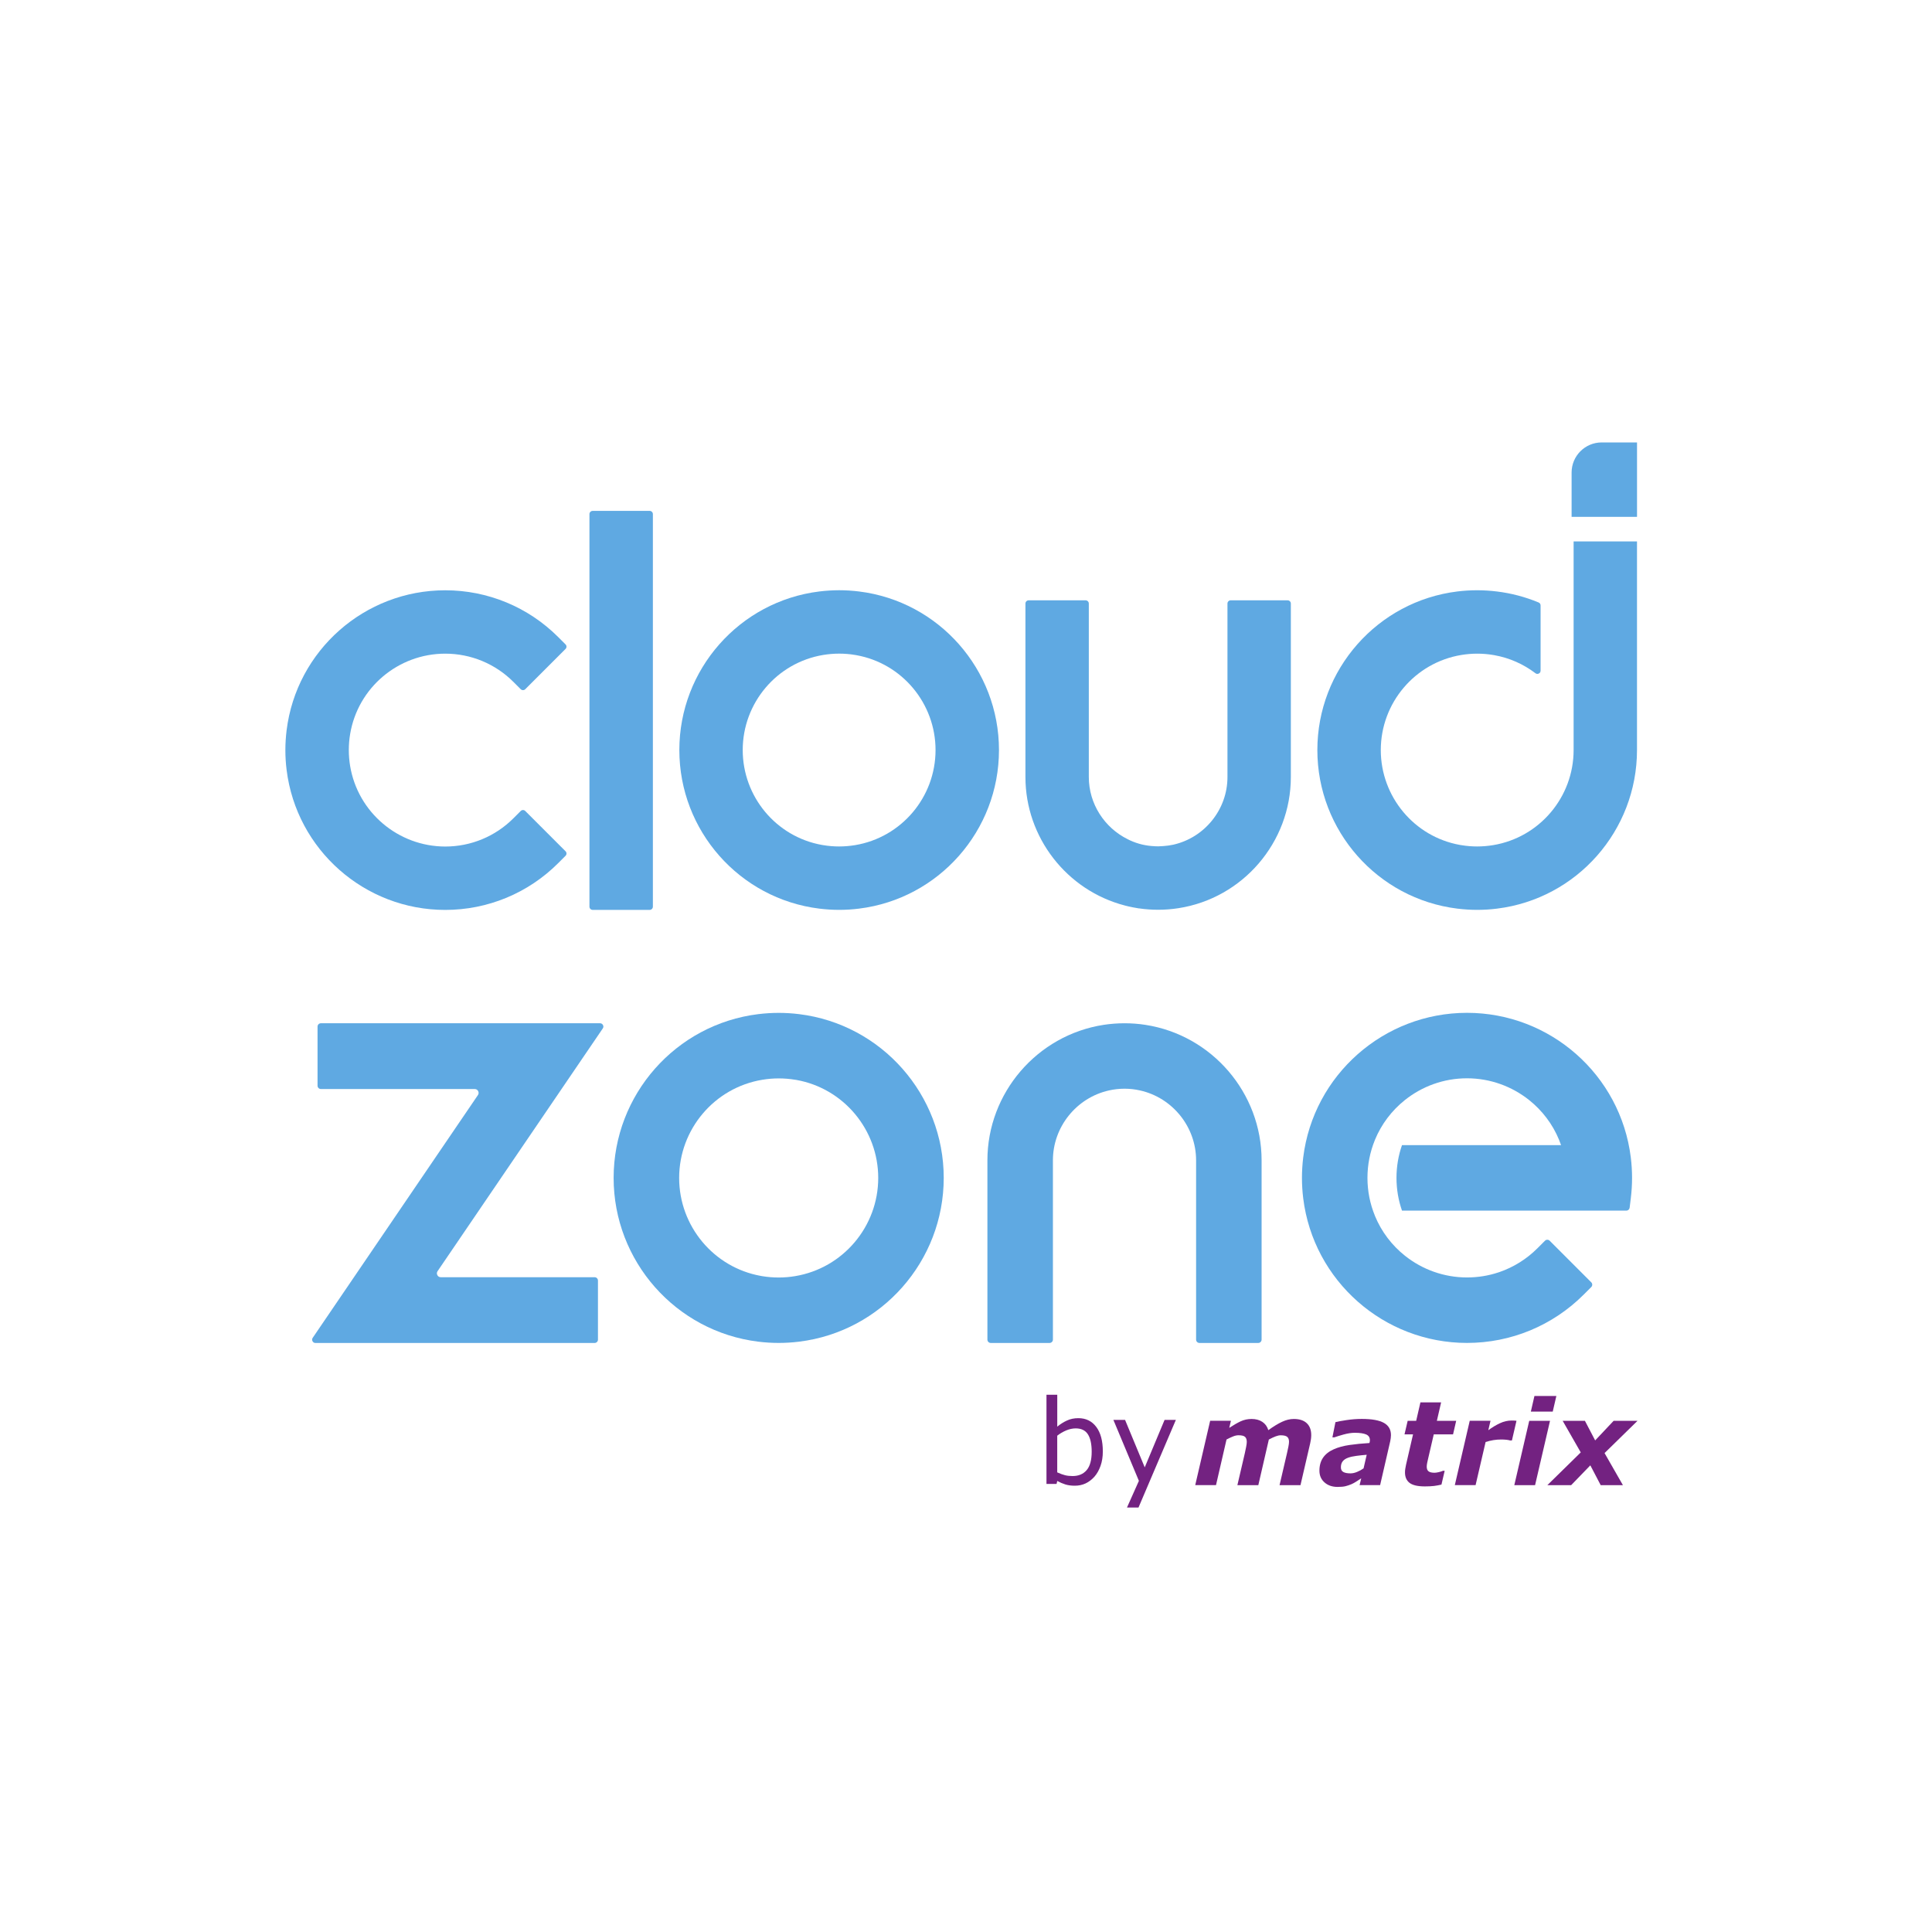
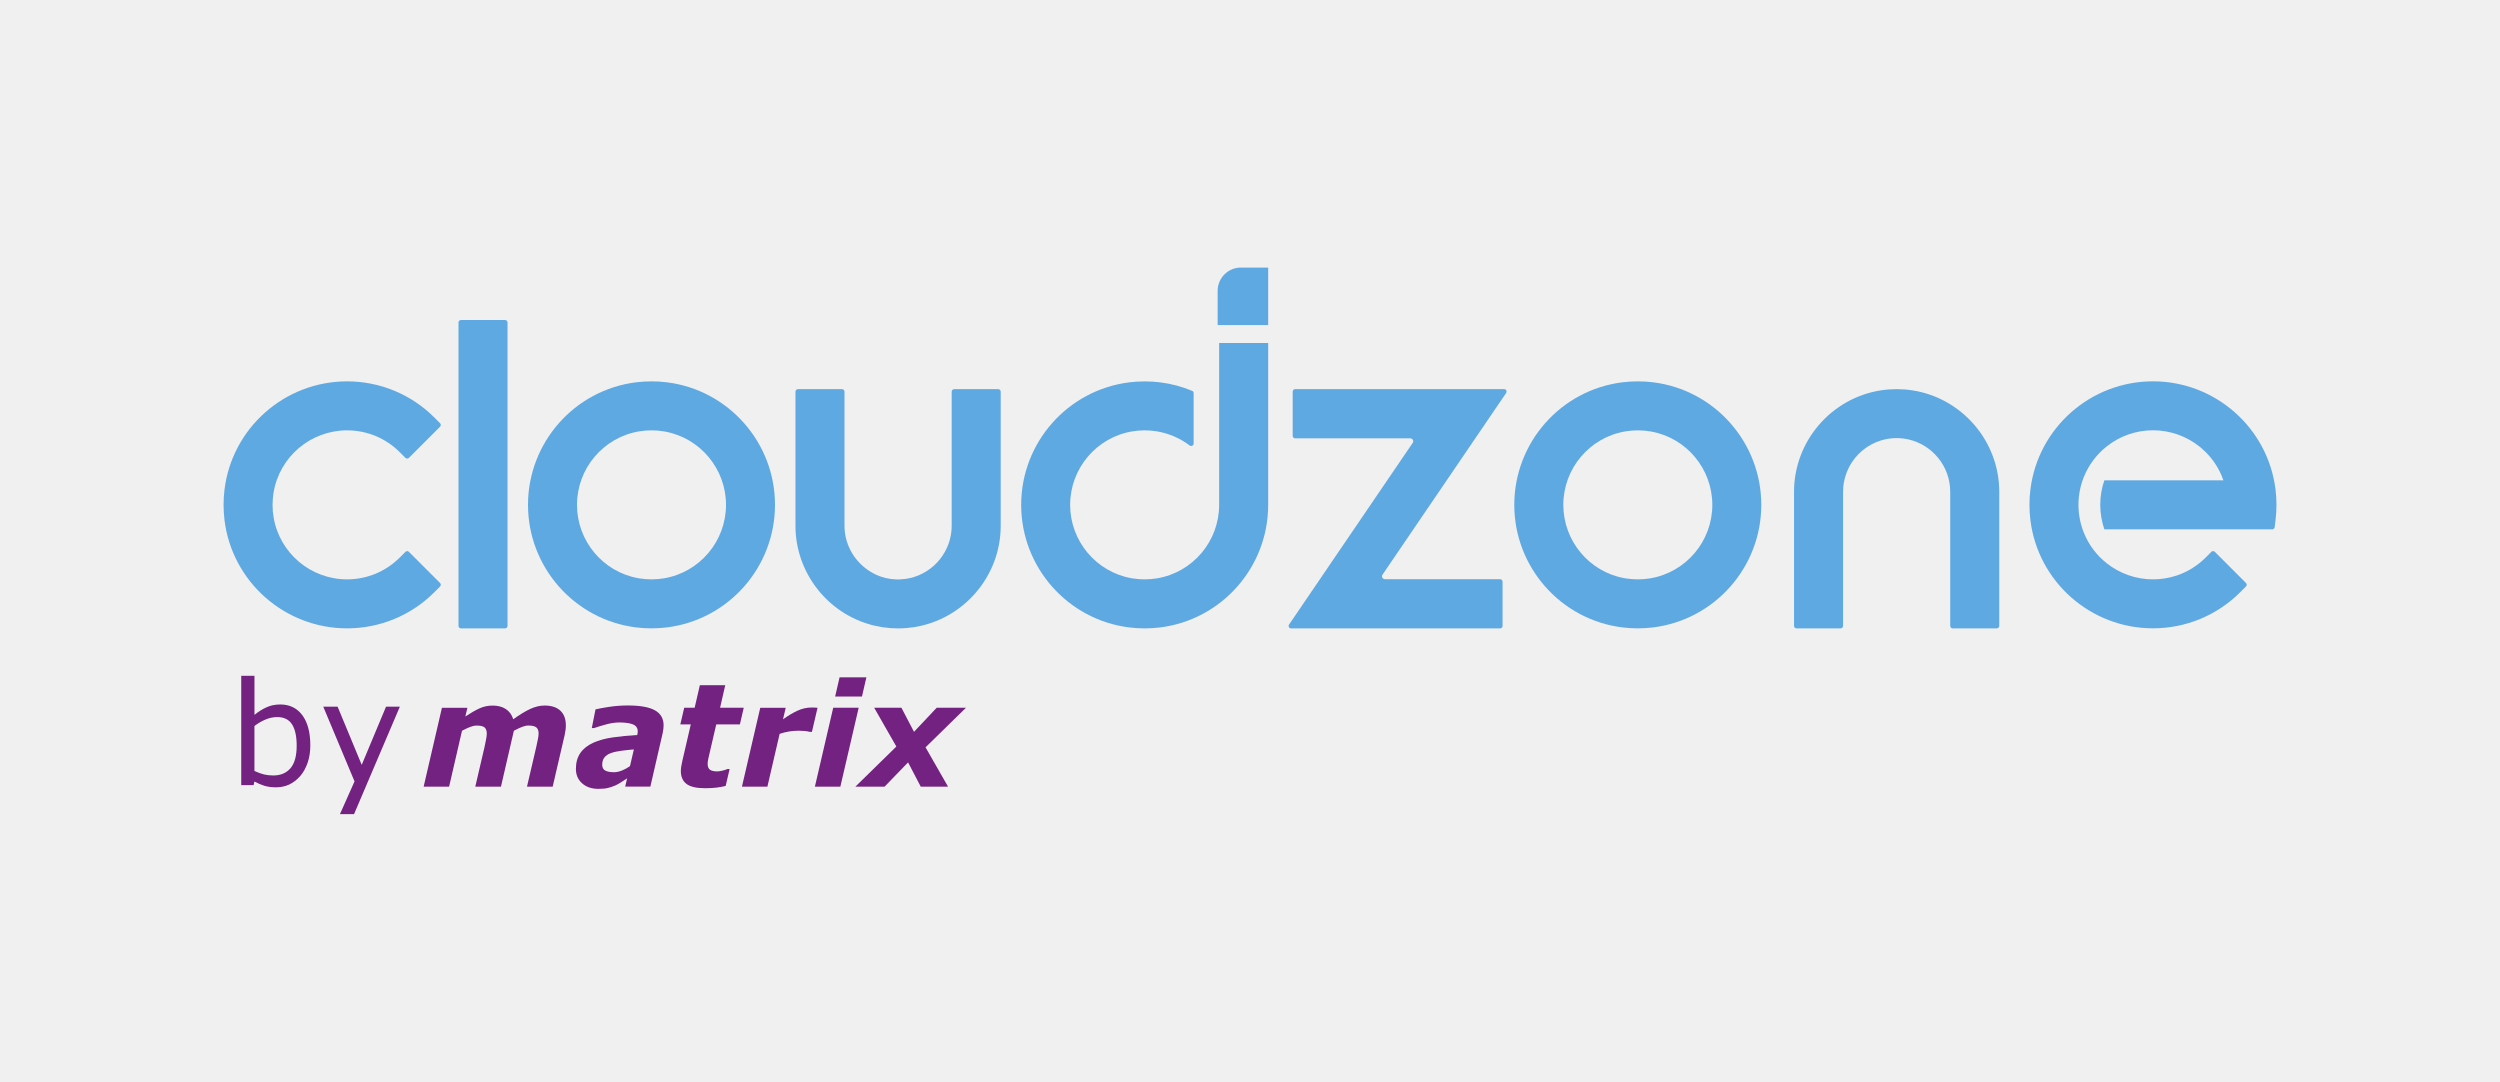
- <svg xmlns="http://www.w3.org/2000/svg" version="1.1" id="Layer_1" x="0px" y="0px" viewBox="0 0 720 720" style="enable-background:new 0 0 720 720;" xml:space="preserve">
+ <svg xmlns="http://www.w3.org/2000/svg" version="1.1" id="Layer_1" x="0px" y="0px" viewBox="0 0 700 302.88" style="enable-background:new 0 0 700 302.88;" xml:space="preserve">
  <style type="text/css">
	.st0{fill-rule:evenodd;clip-rule:evenodd;fill:#5FA9E2;}
	.st1{fill:#732281;}
	.st2{fill-rule:evenodd;clip-rule:evenodd;fill:#FFFFFF;}
	.st3{fill:#FFFFFF;}
	.st4{fill:#5FA9E2;}
</style>
-   <rect x="-8.18" y="-9.65" class="st3" width="745.99" height="745.99" />
-   <path class="st0" d="M130.48,285.45c-0.32-1.96-0.49-3.94-0.49-5.92c0-1.99,0.16-3.97,0.49-5.93c2.87-17.31,17.91-30,35.44-30  c9.56,0,18.64,3.76,25.41,10.52l2.73,2.73c0.47,0.46,1.23,0.46,1.69,0l15.01-15.01c0.47-0.46,0.47-1.23,0-1.69l-2.73-2.73  c-11.2-11.2-26.27-17.44-42.11-17.44c-30.01,0-55.42,22.39-59.11,52.18c-0.3,2.45-0.46,4.91-0.46,7.38c0,2.47,0.15,4.93,0.46,7.38  c3.69,29.79,29.1,52.18,59.11,52.18c15.84,0,30.91-6.24,42.11-17.44l2.73-2.73c0.47-0.47,0.47-1.23,0-1.69l-15.01-15.01  c-0.46-0.47-1.23-0.47-1.69,0l-2.73,2.73c-6.76,6.76-15.84,10.52-25.41,10.52C148.4,315.45,133.36,302.76,130.48,285.45  L130.48,285.45z" />
-   <path class="st0" d="M305.35,220.42c-29.8,3.68-52.18,29.1-52.18,59.1c0,30.01,22.38,55.42,52.18,59.1c2.45,0.3,4.91,0.46,7.38,0.46  c2.47,0,4.93-0.15,7.38-0.46c29.8-3.68,52.18-29.1,52.18-59.1s-22.38-55.42-52.18-59.1c-2.45-0.3-4.91-0.46-7.38-0.46  C310.26,219.97,307.79,220.12,305.35,220.42L305.35,220.42z M319.12,244.16c17.09,3.05,29.53,18.02,29.53,35.36  c0,17.53-12.69,32.57-30,35.44c-1.96,0.32-3.94,0.49-5.93,0.49c-1.99,0-3.97-0.16-5.93-0.49l-0.5-0.08  c-17.08-3.06-29.5-18.03-29.5-35.36c0-17.53,12.69-32.57,30-35.44c1.96-0.32,3.94-0.49,5.93-0.49c1.99,0,3.97,0.16,5.93,0.49  L319.12,244.16L319.12,244.16z" />
-   <path class="st0" d="M220.87,190.39c-0.66,0-1.2,0.54-1.2,1.2v146.3c0,0.66,0.54,1.2,1.2,1.2h21.24c0.66,0,1.2-0.54,1.2-1.2v-146.3  c0-0.66-0.54-1.2-1.2-1.2H220.87L220.87,190.39z" />
-   <g>
-     <path class="st0" d="M163.07,473.73l61.57-90.46c0.27-0.4,0.3-0.85,0.07-1.27c-0.23-0.43-0.61-0.66-1.09-0.66H119.58   c-0.68,0-1.24,0.56-1.24,1.24v22.03c0,0.68,0.56,1.24,1.24,1.24h57.34c0.55,0,1.02,0.28,1.27,0.77c0.26,0.48,0.23,1.03-0.08,1.48   l-61.57,90.46c-0.27,0.4-0.3,0.85-0.07,1.27c0.23,0.43,0.61,0.66,1.09,0.66H221.6c0.68,0,1.24-0.56,1.24-1.24v-22.03   c0-0.68-0.56-1.24-1.24-1.24h-57.34c-0.55,0-1.02-0.28-1.27-0.77C162.73,474.73,162.76,474.18,163.07,473.73L163.07,473.73z" />
-     <path class="st0" d="M282.57,377.94c-30.77,3.8-53.89,30.05-53.89,61.03c0,30.99,23.12,57.23,53.89,61.03   c2.53,0.31,5.07,0.47,7.62,0.47c2.55,0,5.09-0.16,7.62-0.47c30.77-3.8,53.89-30.05,53.89-61.03s-23.11-57.23-53.89-61.03   c-2.53-0.31-5.07-0.47-7.62-0.47C287.64,377.47,285.1,377.63,282.57,377.94L282.57,377.94z M296.79,402.46   c17.65,3.15,30.5,18.61,30.5,36.52c0,18.1-13.11,33.63-30.98,36.6c-2.02,0.34-4.07,0.51-6.12,0.51c-2.05,0-4.1-0.17-6.12-0.5   l-0.51-0.09c-17.63-3.16-30.46-18.61-30.46-36.51c0-18.1,13.11-33.63,30.98-36.59c2.02-0.34,4.07-0.51,6.12-0.51   c2.05,0,4.1,0.17,6.12,0.5L296.79,402.46L296.79,402.46z" />
-     <path class="st0" d="M424.89,406.38c12.12,2.73,20.86,13.61,20.86,26.04v66.82c0,0.68,0.56,1.24,1.24,1.24h21.93   c0.68,0,1.24-0.56,1.24-1.24v-66.82c0-25.11-18.5-46.67-43.32-50.49c-2.57-0.4-5.17-0.59-7.77-0.59c-2.6,0-5.2,0.2-7.77,0.59   c-24.81,3.83-43.32,25.39-43.32,50.49v66.82c0,0.68,0.56,1.24,1.24,1.24h21.93c0.68,0,1.24-0.56,1.24-1.24v-66.82   c0-12.43,8.74-23.31,20.86-26.04c1.91-0.43,3.87-0.65,5.83-0.65C421.02,405.73,422.98,405.95,424.89,406.38L424.89,406.38z" />
-     <path class="st0" d="M572.94,465.21c-4.04,4.04-8.89,7.04-14.16,8.86c-0.11,0.04-0.22,0.08-0.34,0.11   c-3.69,1.23-7.63,1.89-11.73,1.89c-8.57,0-16.68-2.96-23.12-8.09c-4.83-3.84-8.73-8.89-11.18-14.83c-0.02-0.05-0.04-0.1-0.05-0.15   c-1.77-4.33-2.75-9.07-2.75-14.04c0-4.97,0.98-9.71,2.75-14.05c0.01-0.05,0.03-0.09,0.05-0.14c2.43-5.89,6.29-10.92,11.08-14.75   c0,0,0.01-0.01,0.01-0.01c6.36-5.1,14.43-8.16,23.21-8.16c8.61,0,16.75,2.99,23.21,8.16c4.79,3.83,8.66,8.86,11.09,14.76   c0.02,0.05,0.04,0.09,0.05,0.14c0.25,0.61,0.48,1.22,0.7,1.85h-29.63h-27.57h-0.02h-2.06c-1.33,3.82-2.05,7.92-2.05,12.2   c0,4.27,0.72,8.38,2.05,12.2h2.06h0.02h14.24h42.96h3.94h20.39c0.63,0,1.15-0.46,1.23-1.08l0.43-3.5c0.31-2.53,0.47-5.07,0.47-7.62   s-0.16-5.09-0.47-7.62c-3.8-30.77-30.05-53.89-61.04-53.89c-30.99,0-57.23,23.12-61.04,53.89c-0.31,2.53-0.47,5.07-0.47,7.62   s0.16,5.09,0.47,7.62c3.8,30.77,30.05,53.89,61.04,53.89c16.36,0,31.92-6.44,43.49-18.01l2.82-2.82c0.48-0.48,0.48-1.27,0-1.75   l-15.5-15.51c-0.48-0.48-1.27-0.48-1.75,0L572.94,465.21L572.94,465.21z" />
-   </g>
+   <path class="st0" d="M76.6,144.8c-0.19-1.14-0.28-2.29-0.28-3.44c0-1.15,0.1-2.31,0.28-3.44c1.67-10.05,10.4-17.42,20.58-17.42  c5.55,0,10.83,2.18,14.75,6.11l1.59,1.59c0.27,0.27,0.71,0.27,0.98,0l8.72-8.72c0.27-0.27,0.27-0.71,0-0.98l-1.59-1.59  c-6.5-6.51-15.26-10.13-24.45-10.13c-17.43,0-32.18,13-34.32,30.3c-0.18,1.42-0.26,2.85-0.26,4.28c0,1.43,0.09,2.86,0.26,4.28  c2.14,17.3,16.9,30.3,34.32,30.3c9.2,0,17.95-3.62,24.45-10.13l1.59-1.59c0.27-0.27,0.27-0.71,0-0.98l-8.72-8.72  c-0.27-0.27-0.71-0.27-0.98,0l-1.59,1.59c-3.93,3.93-9.2,6.11-14.75,6.11C87,162.23,78.26,154.85,76.6,144.8L76.6,144.8z" />
+   <path class="st0" d="M387.1,160.91l34.62-50.87c0.15-0.22,0.17-0.48,0.04-0.72c-0.13-0.24-0.34-0.37-0.61-0.37h-58.5  c-0.38,0-0.7,0.31-0.7,0.7v12.39c0,0.38,0.31,0.7,0.7,0.7h32.24c0.31,0,0.57,0.16,0.72,0.43c0.14,0.27,0.13,0.58-0.05,0.83  l-34.62,50.87c-0.15,0.22-0.17,0.48-0.04,0.72c0.13,0.24,0.34,0.37,0.62,0.37h58.5c0.38,0,0.7-0.31,0.7-0.7v-12.39  c0-0.38-0.31-0.7-0.7-0.7h-32.24c-0.31,0-0.57-0.16-0.72-0.43C386.91,161.47,386.93,161.16,387.1,160.91L387.1,160.91z" />
+   <path class="st0" d="M178.14,107.04c-17.3,2.14-30.3,16.9-30.3,34.32c0,17.42,13,32.18,30.3,34.32c1.42,0.18,2.85,0.26,4.28,0.26  c1.43,0,2.86-0.09,4.28-0.26c17.3-2.14,30.3-16.9,30.3-34.32s-13-32.18-30.3-34.32c-1.42-0.18-2.85-0.26-4.28-0.26  C180.99,106.78,179.56,106.87,178.14,107.04L178.14,107.04z M186.13,120.83c9.92,1.77,17.15,10.46,17.15,20.53  c0,10.18-7.37,18.91-17.42,20.58c-1.14,0.19-2.29,0.28-3.44,0.28c-1.15,0-2.31-0.1-3.44-0.28l-0.29-0.05  c-9.92-1.78-17.13-10.47-17.13-20.53c0-10.18,7.37-18.91,17.42-20.58c1.14-0.19,2.29-0.28,3.44-0.28c1.15,0,2.3,0.09,3.44,0.28  L186.13,120.83L186.13,120.83z" />
+   <path class="st0" d="M454.3,107.04c-17.3,2.14-30.3,16.9-30.3,34.32c0,17.42,13,32.18,30.3,34.32c1.42,0.18,2.85,0.26,4.28,0.26  c1.43,0,2.86-0.09,4.28-0.26c17.3-2.14,30.3-16.9,30.3-34.32s-13-32.18-30.3-34.32c-1.42-0.18-2.85-0.26-4.28-0.26  C457.15,106.78,455.72,106.87,454.3,107.04L454.3,107.04z M462.3,120.83c9.92,1.77,17.15,10.46,17.15,20.53  c0,10.18-7.37,18.91-17.42,20.58c-1.14,0.19-2.29,0.28-3.44,0.28c-1.15,0-2.31-0.1-3.44-0.28l-0.29-0.05  c-9.92-1.78-17.13-10.47-17.13-20.53c0-10.18,7.37-18.91,17.42-20.58c1.14-0.19,2.29-0.28,3.44-0.28c1.15,0,2.3,0.09,3.44,0.28  L462.3,120.83L462.3,120.83z" />
+   <path class="st0" d="M534.33,123.03c6.82,1.53,11.73,7.65,11.73,14.64v37.58c0,0.38,0.31,0.7,0.7,0.7h12.33c0.38,0,0.7-0.31,0.7-0.7  v-37.57c0-14.12-10.41-26.24-24.36-28.39c-1.45-0.22-2.91-0.33-4.37-0.33c-1.46,0-2.93,0.11-4.37,0.33  c-13.95,2.15-24.36,14.27-24.36,28.39v37.57c0,0.38,0.31,0.7,0.7,0.7h12.33c0.38,0,0.7-0.31,0.7-0.7v-37.58  c0-6.99,4.91-13.11,11.73-14.64c1.08-0.24,2.18-0.36,3.28-0.36S533.25,122.79,534.33,123.03L534.33,123.03z" />
+   <path class="st0" d="M129.08,89.6c-0.38,0-0.7,0.31-0.7,0.7v84.95c0,0.38,0.31,0.7,0.7,0.7h12.33c0.38,0,0.7-0.31,0.7-0.7V90.3  c0-0.38-0.31-0.7-0.7-0.7H129.08L129.08,89.6z" />
+   <path class="st0" d="M617.58,156.12c-2.27,2.27-5,3.96-7.96,4.98c-0.06,0.02-0.13,0.04-0.19,0.06c-2.07,0.69-4.29,1.06-6.6,1.06  c-4.82,0-9.38-1.67-13-4.55c-2.72-2.16-4.91-5-6.28-8.34c-0.01-0.03-0.02-0.06-0.03-0.08c-1-2.44-1.55-5.1-1.55-7.9  c0-2.8,0.55-5.46,1.55-7.9c0.01-0.03,0.02-0.05,0.03-0.08c1.37-3.31,3.54-6.14,6.23-8.29c0,0,0.01,0,0.01-0.01  c3.57-2.87,8.11-4.59,13.05-4.59c4.84,0,9.42,1.68,13.05,4.59c2.69,2.15,4.87,4.98,6.24,8.3c0.01,0.03,0.02,0.05,0.03,0.08  c0.14,0.34,0.27,0.69,0.39,1.04h-16.66h-15.5h-0.01h-1.16c-0.75,2.15-1.15,4.46-1.15,6.86c0,2.4,0.41,4.71,1.15,6.86h1.16h0.01h8.01  h24.15h2.21h11.46c0.36,0,0.65-0.26,0.69-0.61l0.24-1.97c0.18-1.42,0.26-2.85,0.26-4.28s-0.09-2.86-0.26-4.28  c-2.14-17.3-16.9-30.3-34.32-30.3c-17.43,0-32.18,13-34.32,30.3c-0.18,1.42-0.26,2.85-0.26,4.28s0.09,2.86,0.26,4.28  c2.14,17.3,16.9,30.3,34.32,30.3c9.2,0,17.95-3.62,24.45-10.13l1.59-1.59c0.27-0.27,0.27-0.71,0-0.98l-8.72-8.72  c-0.27-0.27-0.71-0.27-0.98,0L617.58,156.12L617.58,156.12z" />
  <g>
    <g>
-       <path class="st1" d="M410.99,540.91c0,2-0.28,3.79-0.85,5.38c-0.56,1.59-1.32,2.93-2.27,4.02c-1.01,1.12-2.12,1.97-3.33,2.53    c-1.21,0.56-2.54,0.84-3.99,0.84c-1.35,0-2.53-0.16-3.55-0.48c-1.01-0.32-2.01-0.75-2.99-1.29l-0.26,1.11h-3.76v-33.23h4.02v11.88    c1.13-0.93,2.32-1.69,3.59-2.27c1.27-0.6,2.69-0.89,4.27-0.89c2.82,0,5.04,1.08,6.67,3.25    C410.17,533.91,410.99,536.96,410.99,540.91 M406.84,541.01c0-2.85-0.47-5.01-1.41-6.48c-0.94-1.47-2.46-2.21-4.55-2.21    c-1.17,0-2.35,0.26-3.55,0.76c-1.2,0.51-2.31,1.16-3.33,1.96v13.67c1.14,0.51,2.12,0.87,2.94,1.07c0.82,0.2,1.75,0.3,2.79,0.3    c2.22,0,3.96-0.73,5.22-2.19C406.21,546.42,406.84,544.13,406.84,541.01" />
-       <polygon class="st1" points="438.21,529.16 424.28,561.82 419.99,561.82 424.43,551.87 414.93,529.16 419.28,529.16     426.61,546.84 434,529.16   " />
-       <path class="st1" d="M488.66,534.83c0,0.44-0.04,0.92-0.1,1.43c-0.07,0.52-0.16,1.05-0.29,1.61l-3.62,15.61h-7.8l2.79-11.98    c0.19-0.83,0.36-1.62,0.51-2.38c0.15-0.76,0.23-1.37,0.23-1.84c0-0.82-0.23-1.43-0.68-1.81c-0.45-0.38-1.26-0.58-2.42-0.58    c-0.55,0-1.18,0.13-1.88,0.4c-0.7,0.26-1.55,0.66-2.54,1.18l-3.92,17h-7.8l2.79-11.98c0.16-0.7,0.32-1.45,0.47-2.27    c0.16-0.81,0.24-1.43,0.24-1.86c0-0.87-0.22-1.5-0.66-1.89c-0.43-0.39-1.24-0.59-2.42-0.59c-0.62,0-1.29,0.14-2.01,0.43    c-0.73,0.29-1.55,0.67-2.46,1.15l-3.92,17h-7.74l5.56-23.98h7.74l-0.62,2.65c1.57-1.04,2.98-1.85,4.23-2.44    c1.26-0.58,2.62-0.88,4.08-0.88c1.58,0,2.91,0.35,3.99,1.06c1.08,0.71,1.84,1.74,2.26,3.11c1.91-1.38,3.61-2.42,5.12-3.12    c1.51-0.7,2.96-1.05,4.37-1.05c2.11,0,3.71,0.52,4.82,1.56C488.1,531.42,488.66,532.9,488.66,534.83" />
-       <path class="st1" d="M507.29,550.93c-0.49,0.32-1.07,0.7-1.75,1.14c-0.68,0.45-1.32,0.8-1.9,1.05c-0.8,0.33-1.55,0.58-2.25,0.75    c-0.7,0.17-1.67,0.26-2.91,0.26c-1.99,0-3.62-0.56-4.88-1.68c-1.26-1.12-1.89-2.58-1.89-4.37c0-1.9,0.45-3.5,1.34-4.82    c0.9-1.32,2.23-2.37,3.99-3.15c1.65-0.74,3.62-1.28,5.9-1.61c2.28-0.33,4.75-0.57,7.41-0.73c0.02-0.09,0.05-0.23,0.1-0.42    c0.05-0.19,0.07-0.41,0.07-0.65c0-1.01-0.47-1.72-1.41-2.13c-0.94-0.4-2.34-0.61-4.21-0.61c-1.27,0-2.66,0.22-4.2,0.64    c-1.53,0.43-2.68,0.79-3.45,1.07h-0.7l1.13-5.68c0.9-0.23,2.29-0.49,4.16-0.77c1.88-0.28,3.75-0.43,5.62-0.43    c3.76,0,6.51,0.49,8.27,1.47s2.64,2.51,2.64,4.57c0,0.28-0.03,0.65-0.08,1.11c-0.05,0.46-0.12,0.85-0.2,1.2l-3.76,16.32h-7.65    L507.29,550.93z M509.33,542.15c-1.37,0.12-2.66,0.25-3.86,0.41c-1.2,0.16-2.23,0.38-3.07,0.69c-0.88,0.31-1.54,0.75-2,1.32    c-0.46,0.57-0.69,1.32-0.69,2.26c0,0.83,0.3,1.41,0.91,1.74c0.61,0.34,1.5,0.51,2.66,0.51c0.76,0,1.57-0.17,2.44-0.53    c0.87-0.35,1.68-0.79,2.44-1.33L509.33,542.15z" />
-       <path class="st1" d="M531.01,553.94c-2.67,0-4.56-0.44-5.7-1.31c-1.14-0.88-1.71-2.18-1.71-3.9c0-0.46,0.03-0.9,0.1-1.32    c0.07-0.43,0.17-0.93,0.28-1.5l2.62-11.36h-3.18l1.18-5.06h3.17l1.58-6.86h7.71l-1.58,6.86h7.2l-1.17,5.06h-7.19l-2.01,8.65    c-0.15,0.6-0.28,1.2-0.41,1.81c-0.13,0.61-0.2,1.12-0.2,1.55c0,0.86,0.24,1.45,0.72,1.79c0.48,0.34,1.22,0.5,2.21,0.5    c0.4,0,0.92-0.08,1.57-0.23c0.65-0.15,1.16-0.32,1.55-0.5h0.64l-1.2,5.14c-0.87,0.22-1.79,0.38-2.75,0.51    C533.5,553.88,532.35,553.94,531.01,553.94" />
-       <path class="st1" d="M563.45,536.81h-0.69c-0.34-0.11-0.82-0.2-1.45-0.26c-0.63-0.06-1.24-0.09-1.85-0.09    c-1.01,0-1.99,0.08-2.92,0.23c-0.94,0.15-1.9,0.39-2.9,0.71l-3.73,16.06h-7.74l5.56-23.98h7.74l-0.82,3.52    c1.45-1.07,2.9-1.94,4.34-2.61c1.44-0.67,2.9-1,4.36-1c0.27,0,0.57,0,0.91,0.02c0.33,0.01,0.63,0.04,0.89,0.07L563.45,536.81z" />
-       <path class="st1" d="M577.65,529.49l-5.57,23.98h-7.74l5.56-23.98H577.65z M580.01,520.24l-1.35,5.83h-8.16l1.34-5.83H580.01z" />
-       <polygon class="st1" points="589.1,541.27 582.36,529.49 590.65,529.49 594.47,536.8 601.36,529.49 610.26,529.49 597.97,541.52     604.81,553.47 596.53,553.47 592.67,546.09 585.53,553.47 576.66,553.47   " />
+       <path class="st1" d="M86.89,208.69c0,1.84-0.26,3.49-0.78,4.96c-0.52,1.47-1.22,2.7-2.09,3.7c-0.93,1.03-1.96,1.81-3.07,2.33    c-1.11,0.51-2.34,0.77-3.68,0.77c-1.25,0-2.33-0.15-3.27-0.44c-0.93-0.29-1.85-0.69-2.76-1.19l-0.23,1.02h-3.46v-30.62h3.7v10.94    c1.04-0.85,2.14-1.55,3.31-2.09c1.17-0.55,2.48-0.82,3.93-0.82c2.6,0,4.65,1,6.15,2.99C86.13,202.24,86.89,205.06,86.89,208.69     M83.07,208.79c0-2.62-0.43-4.61-1.3-5.97c-0.87-1.36-2.26-2.04-4.19-2.04c-1.08,0-2.17,0.24-3.27,0.7    c-1.1,0.47-2.13,1.07-3.07,1.8v12.59c1.05,0.47,1.95,0.8,2.71,0.98c0.75,0.18,1.61,0.28,2.57,0.28c2.05,0,3.65-0.67,4.81-2.02    C82.49,213.77,83.07,211.66,83.07,208.79" />
+       <polygon class="st1" points="111.96,197.87 99.13,227.96 95.18,227.96 99.27,218.79 90.51,197.87 94.53,197.87 101.28,214.16     108.09,197.87   " />
+       <path class="st1" d="M158.44,203.09c0,0.41-0.03,0.84-0.09,1.31c-0.06,0.47-0.15,0.97-0.26,1.48l-3.34,14.38h-7.19l2.57-11.03    c0.17-0.76,0.33-1.49,0.47-2.19c0.14-0.7,0.21-1.26,0.21-1.69c0-0.76-0.21-1.31-0.63-1.67c-0.42-0.35-1.16-0.53-2.23-0.53    c-0.51,0-1.09,0.12-1.73,0.37c-0.65,0.24-1.43,0.6-2.34,1.09l-3.61,15.66h-7.19l2.57-11.03c0.15-0.64,0.29-1.34,0.43-2.09    c0.15-0.75,0.22-1.32,0.22-1.71c0-0.8-0.2-1.38-0.6-1.74c-0.4-0.36-1.14-0.54-2.23-0.54c-0.57,0-1.18,0.13-1.85,0.39    c-0.67,0.27-1.42,0.62-2.26,1.06l-3.61,15.66h-7.13l5.12-22.09h7.13l-0.57,2.44c1.44-0.96,2.74-1.71,3.9-2.25    c1.16-0.54,2.41-0.81,3.76-0.81c1.45,0,2.68,0.32,3.67,0.97c1,0.65,1.69,1.61,2.08,2.87c1.76-1.27,3.33-2.23,4.72-2.88    c1.39-0.64,2.73-0.97,4.03-0.97c1.94,0,3.42,0.48,4.44,1.44C157.93,199.96,158.44,201.32,158.44,203.09" />
+       <path class="st1" d="M175.6,217.93c-0.45,0.29-0.98,0.64-1.61,1.05c-0.63,0.41-1.21,0.73-1.75,0.97    c-0.73,0.31-1.43,0.53-2.07,0.69c-0.64,0.16-1.53,0.24-2.68,0.24c-1.84,0-3.34-0.52-4.5-1.55c-1.16-1.03-1.74-2.37-1.74-4.03    c0-1.75,0.41-3.23,1.23-4.44c0.83-1.21,2.05-2.18,3.68-2.91c1.52-0.68,3.33-1.18,5.43-1.48s4.38-0.52,6.83-0.67    c0.02-0.08,0.04-0.21,0.09-0.39c0.04-0.18,0.06-0.38,0.06-0.6c0-0.93-0.43-1.58-1.3-1.96c-0.87-0.37-2.15-0.56-3.87-0.56    c-1.17,0-2.45,0.2-3.87,0.59c-1.41,0.39-2.47,0.72-3.18,0.98h-0.65l1.04-5.23c0.82-0.21,2.11-0.45,3.84-0.71    c1.73-0.26,3.46-0.39,5.18-0.39c3.46,0,6,0.45,7.62,1.36c1.62,0.91,2.43,2.31,2.43,4.21c0,0.26-0.02,0.6-0.07,1.02    c-0.05,0.42-0.11,0.79-0.18,1.1l-3.46,15.03h-7.05L175.6,217.93z M177.48,209.84c-1.26,0.11-2.45,0.23-3.56,0.38    c-1.11,0.15-2.05,0.35-2.83,0.63c-0.81,0.29-1.42,0.69-1.84,1.22c-0.42,0.52-0.63,1.22-0.63,2.08c0,0.76,0.28,1.29,0.84,1.6    c0.56,0.31,1.38,0.47,2.45,0.47c0.7,0,1.45-0.16,2.25-0.48c0.8-0.32,1.55-0.73,2.24-1.23L177.48,209.84z" />
+       <path class="st1" d="M197.46,220.7c-2.46,0-4.2-0.4-5.25-1.21c-1.05-0.81-1.57-2.01-1.57-3.59c0-0.42,0.03-0.82,0.1-1.22    c0.07-0.4,0.15-0.85,0.26-1.38l2.42-10.47h-2.93l1.09-4.66h2.92l1.46-6.32h7.11l-1.45,6.32h6.63l-1.08,4.66h-6.62l-1.85,7.97    c-0.13,0.55-0.26,1.11-0.38,1.66c-0.12,0.56-0.18,1.03-0.18,1.42c0,0.79,0.22,1.34,0.66,1.65c0.44,0.31,1.12,0.46,2.03,0.46    c0.37,0,0.85-0.07,1.45-0.21c0.6-0.14,1.07-0.29,1.42-0.46h0.59l-1.1,4.74c-0.8,0.2-1.64,0.35-2.53,0.47    C199.75,220.64,198.69,220.7,197.46,220.7" />
+       <path class="st1" d="M227.34,204.92h-0.63c-0.31-0.11-0.76-0.18-1.34-0.24c-0.58-0.05-1.14-0.08-1.71-0.08    c-0.93,0-1.83,0.07-2.69,0.21s-1.75,0.35-2.67,0.66l-3.43,14.8h-7.13l5.13-22.09H220l-0.76,3.24c1.34-0.98,2.67-1.78,4-2.4    c1.33-0.62,2.67-0.92,4.02-0.92c0.25,0,0.53,0,0.83,0.02c0.3,0.01,0.58,0.03,0.82,0.06L227.34,204.92z" />
+       <path class="st1" d="M240.43,198.17l-5.13,22.09h-7.13l5.13-22.09H240.43z M242.59,189.65l-1.24,5.37h-7.51l1.24-5.37H242.59z" />
+       <polygon class="st1" points="250.98,209.03 244.77,198.17 252.4,198.17 255.92,204.91 262.27,198.17 270.47,198.17 259.15,209.25     265.45,220.26 257.81,220.26 254.26,213.47 247.68,220.26 239.51,220.26   " />
    </g>
  </g>
-   <path class="st0" d="M586.44,201.78v77.74c0,17.53-12.69,32.57-30,35.44c-1.96,0.32-3.94,0.49-5.93,0.49s-3.97-0.16-5.93-0.49  l-0.5-0.08c-17.08-3.06-29.5-18.03-29.5-35.35c0-17.53,12.69-32.57,30-35.44c1.96-0.32,3.94-0.49,5.93-0.49  c1.98,0,3.97,0.16,5.93,0.49l0.47,0.08c5.56,0.99,10.8,3.3,15.3,6.72c0.38,0.29,0.83,0.33,1.26,0.12c0.43-0.21,0.66-0.59,0.66-1.07  v-24.31c0-0.51-0.27-0.91-0.74-1.11c-4.96-2.06-10.18-3.44-15.51-4.09c-2.45-0.3-4.91-0.46-7.38-0.46c-2.47,0-4.93,0.15-7.38,0.45  c-29.8,3.68-52.18,29.1-52.18,59.1c0,30.01,22.38,55.42,52.18,59.1c2.45,0.3,4.91,0.46,7.38,0.46c2.47,0,4.93-0.15,7.38-0.46  c29.8-3.68,52.18-29.1,52.18-59.1v-77.74H586.44z" />
-   <path class="st0" d="M610.07,192.6v-27.72h-13.16c-6.19,0-11.22,5.02-11.22,11.22v16.51H610.07z" />
-   <path class="st0" d="M424.38,338.53c0.07,0,0.13,0,0.2,0.01c2.33,0.34,4.68,0.5,7.04,0.5c2.52,0,5.04-0.19,7.52-0.58  c24.01-3.7,41.92-24.57,41.92-48.87v-64.67c0-0.66-0.54-1.2-1.2-1.2h-21.22c-0.66,0-1.2,0.54-1.2,1.2v64.67  c0,12.03-8.46,22.56-20.19,25.2c-1.19,0.27-2.4,0.42-3.62,0.51c-0.17,0.02-0.35,0.02-0.52,0.03c-0.5,0.03-1,0.08-1.5,0.08  c-0.08,0-0.15,0-0.23-0.01c-0.02,0-0.05,0-0.07,0c-0.07,0-0.14-0.01-0.22-0.01c-0.22,0-0.43,0-0.65-0.01  c-0.03,0-0.05-0.02-0.08-0.02c-3.29-0.12-6.39-0.88-9.15-2.15c-0.03-0.01-0.05-0.02-0.08-0.03c-0.29-0.14-0.58-0.28-0.87-0.43  c-8.68-4.28-14.49-13.21-14.49-23.16v-64.67c0-0.66-0.54-1.2-1.2-1.2h-21.22c-0.66,0-1.2,0.54-1.2,1.2v64.67  c0,22.44,15.35,42.24,37.06,47.87C419.23,337.47,421.07,337.99,424.38,338.53z" />
+   <path class="st0" d="M341.36,96.04v45.32c0,10.18-7.37,18.91-17.42,20.58c-1.14,0.19-2.29,0.28-3.44,0.28s-2.31-0.1-3.44-0.28  l-0.29-0.05c-9.92-1.78-17.13-10.47-17.13-20.53c0-10.18,7.37-18.91,17.42-20.58c1.14-0.19,2.29-0.28,3.44-0.28  c1.15,0,2.3,0.09,3.44,0.28l0.27,0.05c3.23,0.58,6.27,1.92,8.89,3.9c0.22,0.17,0.48,0.19,0.73,0.07c0.25-0.12,0.39-0.34,0.39-0.62  v-14.11c0-0.29-0.16-0.53-0.43-0.64c-2.88-1.2-5.91-2-9-2.38c-1.42-0.18-2.85-0.26-4.28-0.26c-1.43,0-2.86,0.09-4.28,0.26  c-17.3,2.14-30.3,16.9-30.3,34.32c0,17.42,13,32.18,30.3,34.32c1.42,0.18,2.85,0.26,4.28,0.26c1.43,0,2.86-0.09,4.28-0.26  c17.3-2.14,30.3-16.9,30.3-34.32V96.04H341.36z" />
+   <path class="st0" d="M355.09,91.02v-16.1h-7.64c-3.6,0-6.51,2.92-6.51,6.51v9.59H355.09z" />
+   <path class="st0" d="M247.26,175.65c0.04,0,0.08,0,0.12,0.01c1.35,0.2,2.72,0.29,4.09,0.29c1.46,0,2.93-0.11,4.37-0.33  c13.95-2.15,24.36-14.27,24.36-28.39v-37.57c0-0.38-0.31-0.7-0.7-0.7h-12.33c-0.38,0-0.7,0.31-0.7,0.7v37.58  c0,6.99-4.91,13.11-11.73,14.64c-0.69,0.16-1.4,0.24-2.1,0.3c-0.1,0.01-0.2,0.01-0.3,0.02c-0.29,0.02-0.58,0.05-0.87,0.05  c-0.04,0-0.09,0-0.13,0c-0.01,0-0.03,0-0.04,0c-0.04,0-0.08-0.01-0.12-0.01c-0.13,0-0.25,0-0.38-0.01c-0.02,0-0.03-0.01-0.05-0.01  c-1.91-0.07-3.71-0.51-5.32-1.25c-0.02-0.01-0.03-0.01-0.05-0.02c-0.17-0.08-0.34-0.16-0.5-0.25c-5.04-2.49-8.42-7.68-8.42-13.46  v-37.58c0-0.38-0.31-0.7-0.7-0.7h-12.33c-0.38,0-0.7,0.31-0.7,0.7v37.57c0,13.04,8.92,24.54,21.53,27.81  C244.27,175.03,245.33,175.33,247.26,175.65z" />
</svg>
